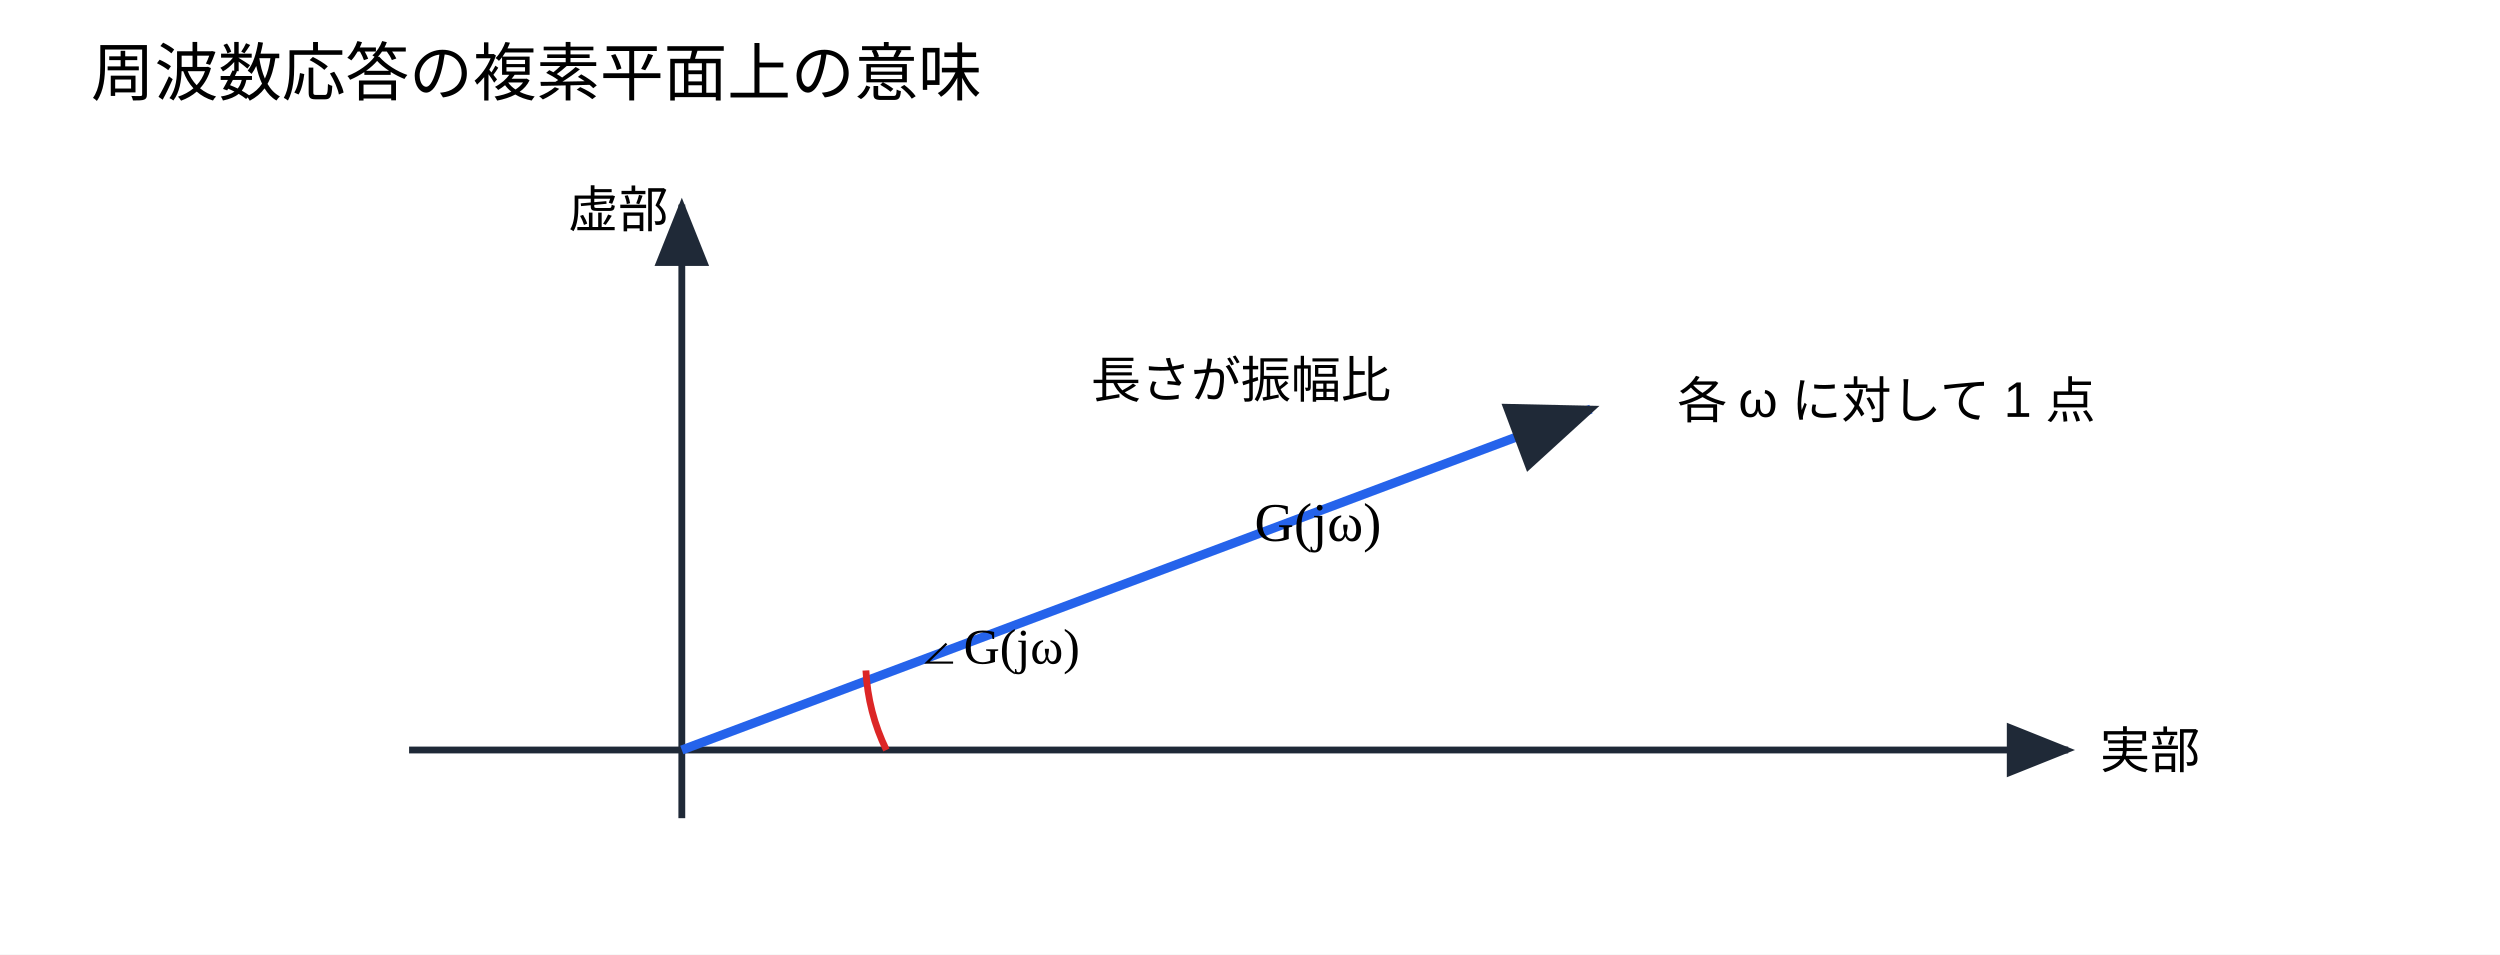
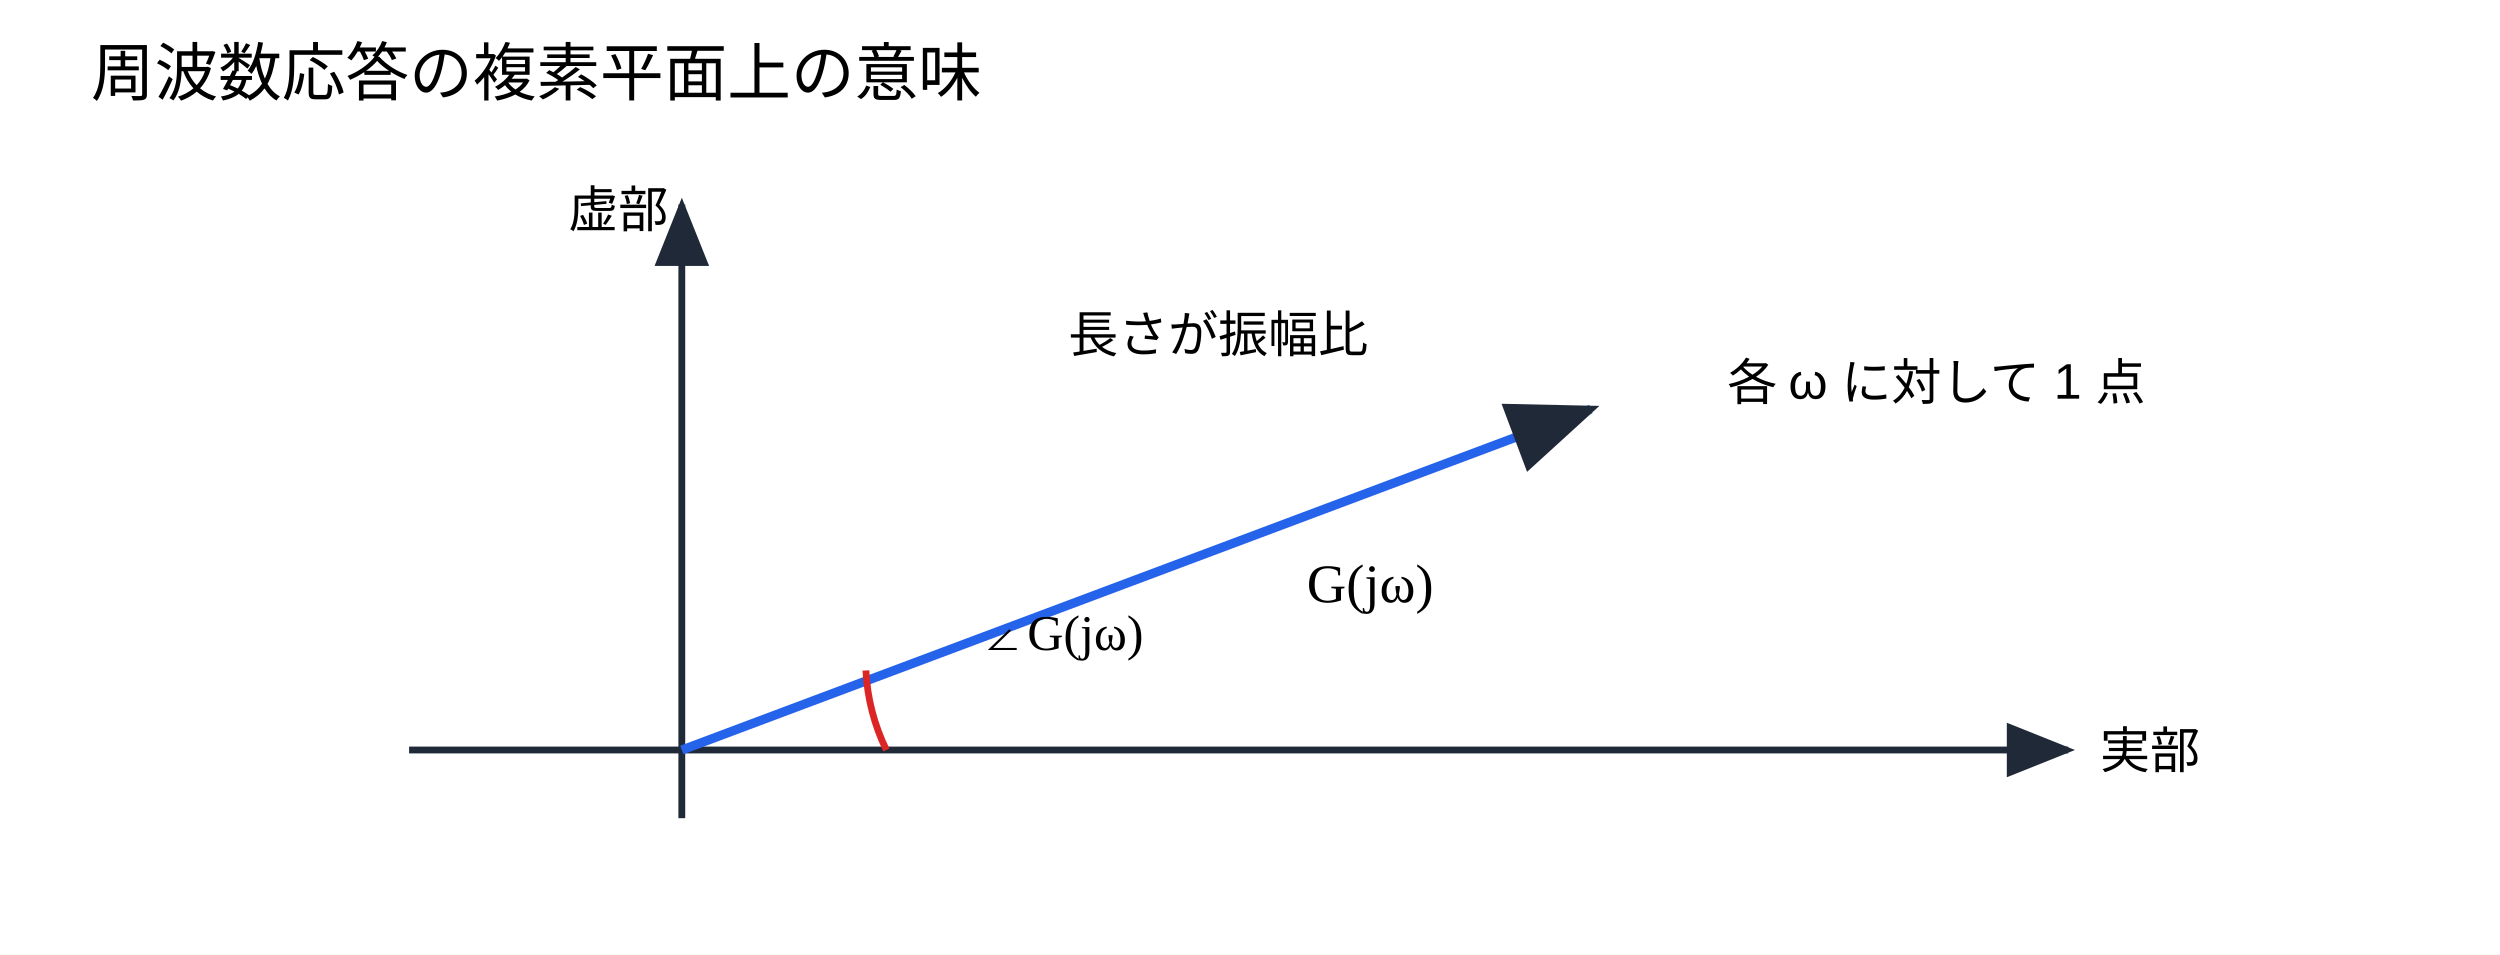
<svg xmlns="http://www.w3.org/2000/svg" width="1100" height="420" viewBox="0 0 1100 420">
  <defs>
    <marker id="arrow" markerWidth="10" markerHeight="8" refX="9" refY="4" orient="auto">
      <polygon points="0,0 10,4 0,8" fill="#1f2937" />
    </marker>
  </defs>
  <rect width="1100" height="420" fill="#ffffff" />
  <text x="40" y="42" font-size="28" font-family="Segoe UI, Arial">周波数応答の複素平面上の意味</text>
  <line x1="180" y1="330" x2="910" y2="330" stroke="#1f2937" stroke-width="3" marker-end="url(#arrow)" />
  <line x1="300" y1="360" x2="300" y2="90" stroke="#1f2937" stroke-width="3" marker-end="url(#arrow)" />
  <text x="924" y="338" font-size="22" font-family="Segoe UI, Arial">実部</text>
  <text x="250" y="100" font-size="22" font-family="Segoe UI, Arial">虚部</text>
  <line x1="300" y1="330" x2="700" y2="180" stroke="#2563eb" stroke-width="4" marker-end="url(#arrow)" />
  <path d="M 390 330 A 90 90 0 0 1 381 295" fill="none" stroke="#dc2626" stroke-width="3" />
-   <text x="552" y="238" font-size="24" font-family="Times New Roman, Times, serif">G(jω)</text>
-   <text x="402" y="292" font-size="22" font-family="Times New Roman, Times, serif">∠G(jω)</text>
-   <text x="480" y="175" font-size="22" font-family="Segoe UI, Arial">長さが振幅比</text>
-   <text x="738" y="184" font-size="22" font-family="Segoe UI, Arial">各 ω に対して 1 点</text>
+   <text x="575" y="265" font-size="24" font-family="Times New Roman, Times, serif">G(jω)</text>
+   <text x="430" y="286" font-size="22" font-family="Times New Roman, Times, serif">∠G(jω)</text>
+   <text x="470" y="155" font-size="22" font-family="Segoe UI, Arial">長さが振幅比</text>
+   <text x="760" y="176" font-size="22" font-family="Segoe UI, Arial">各 ω に対して 1 点</text>
</svg>
